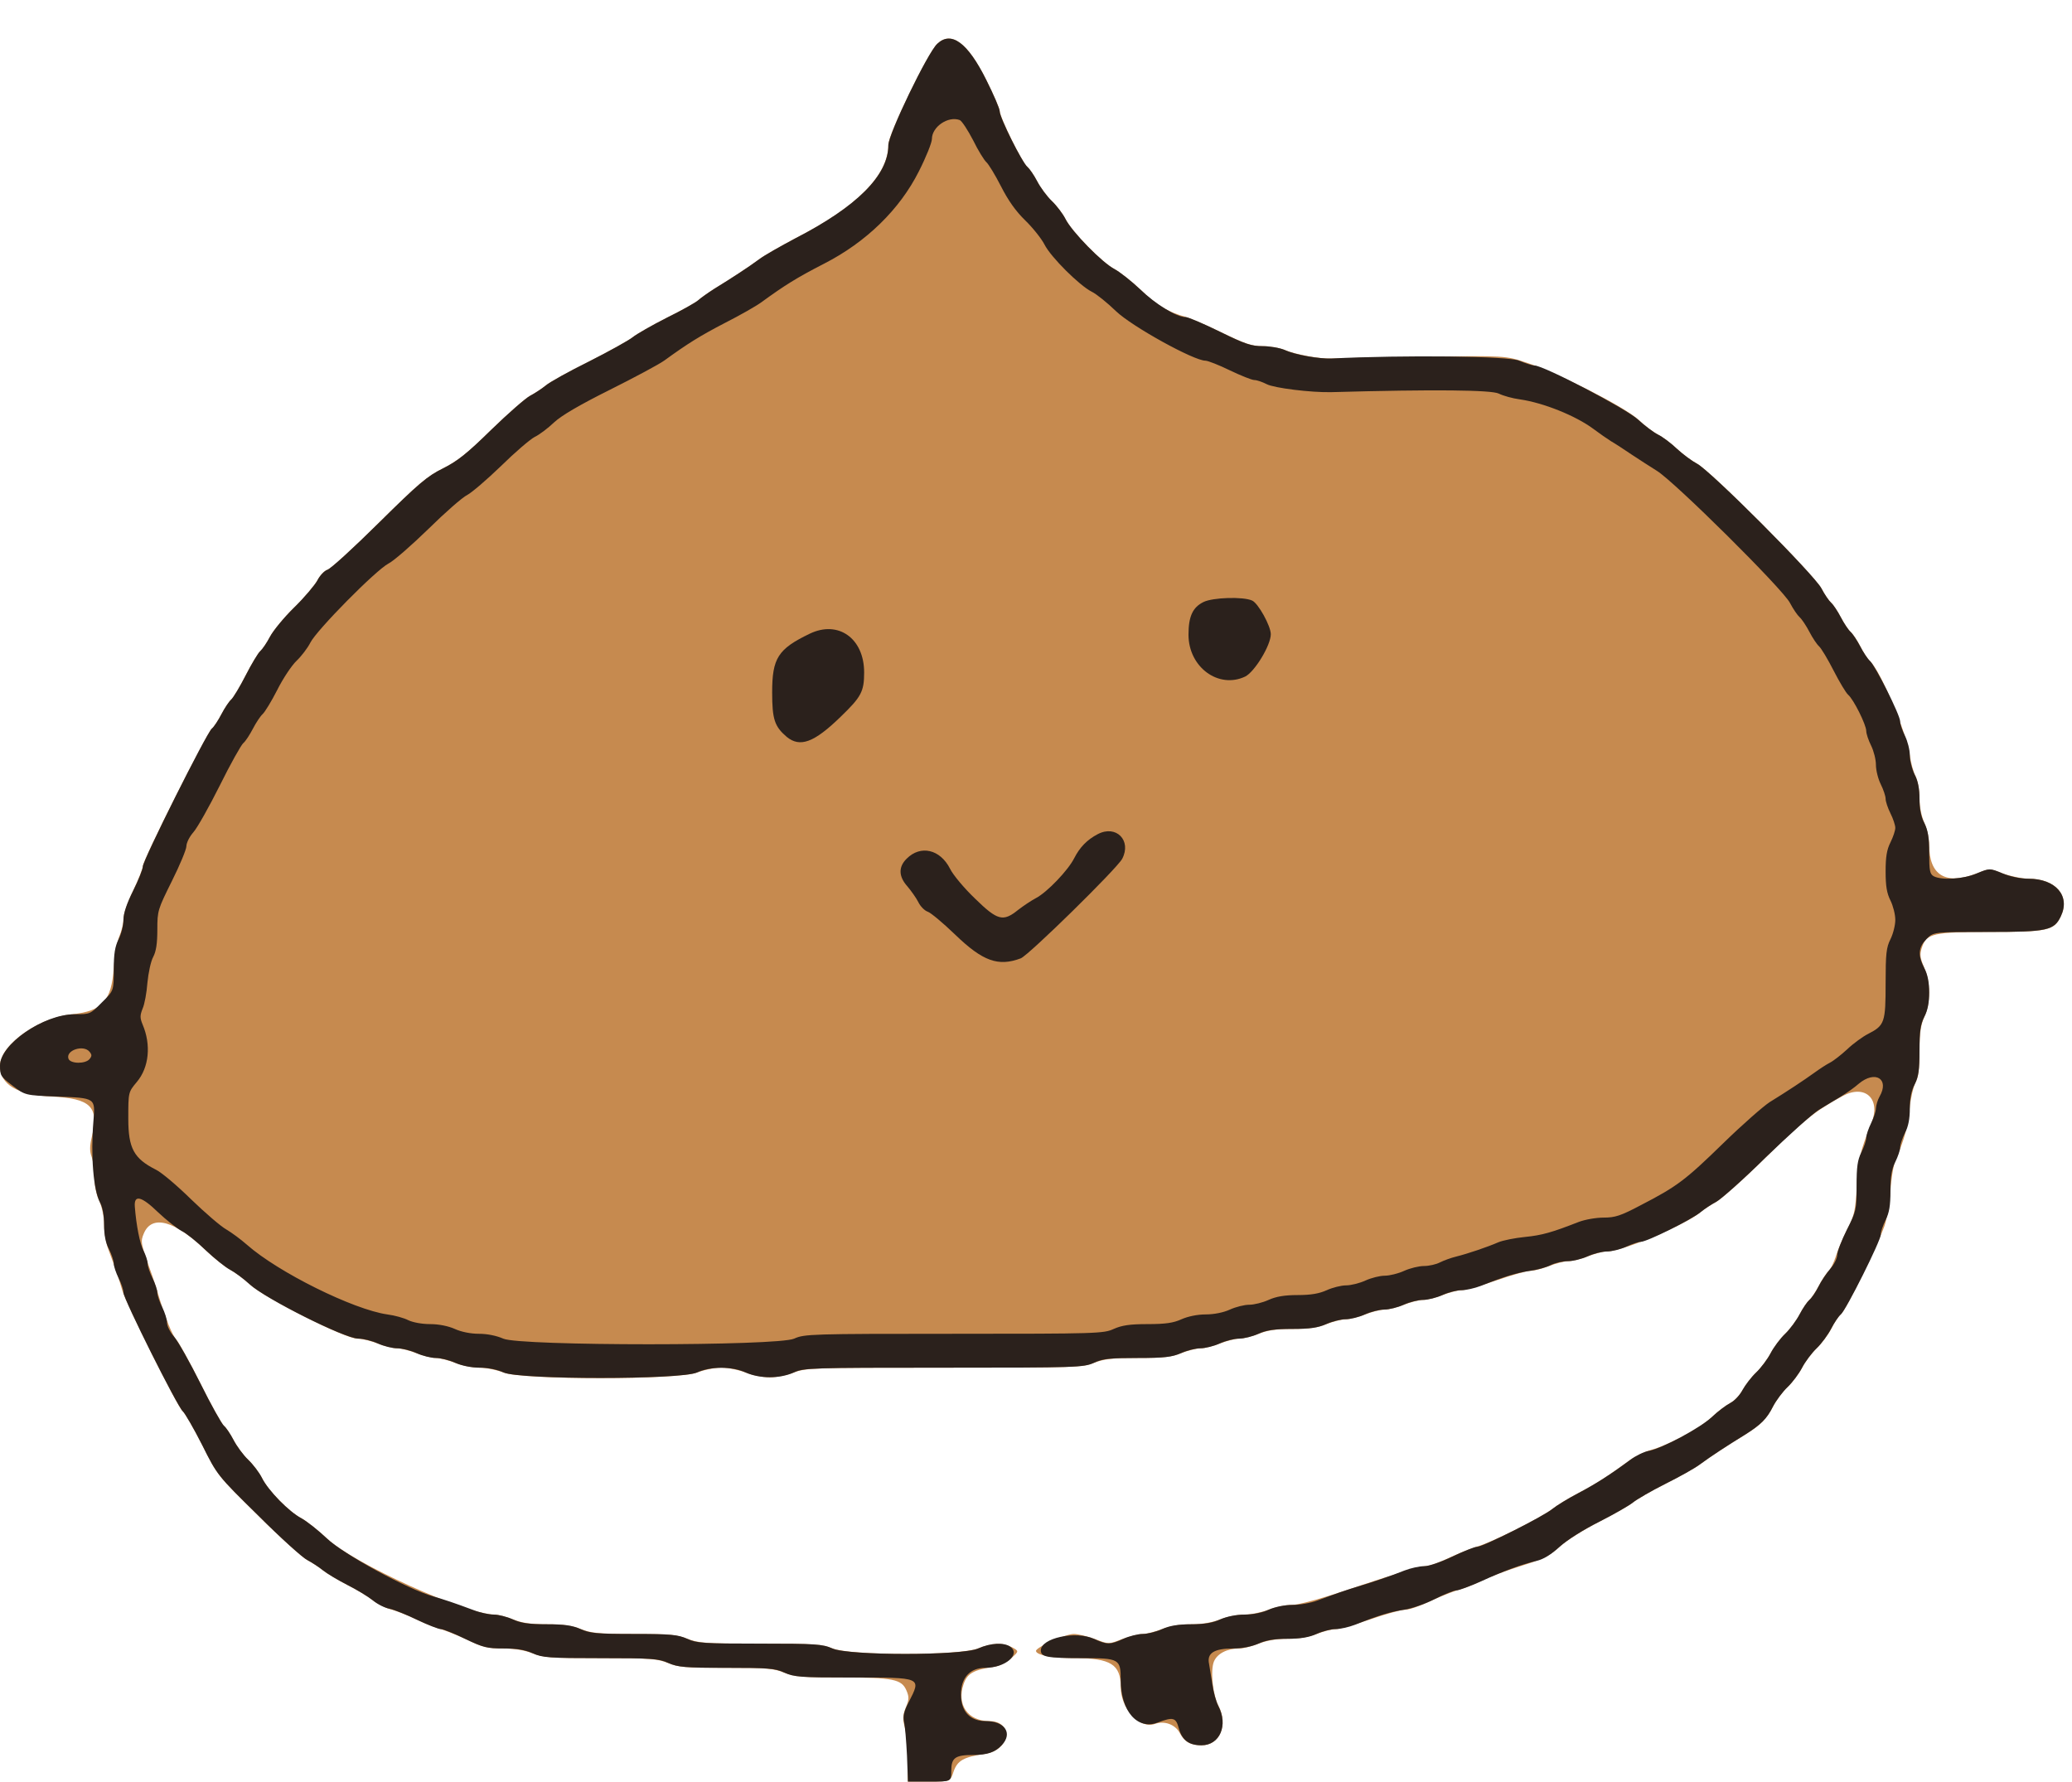
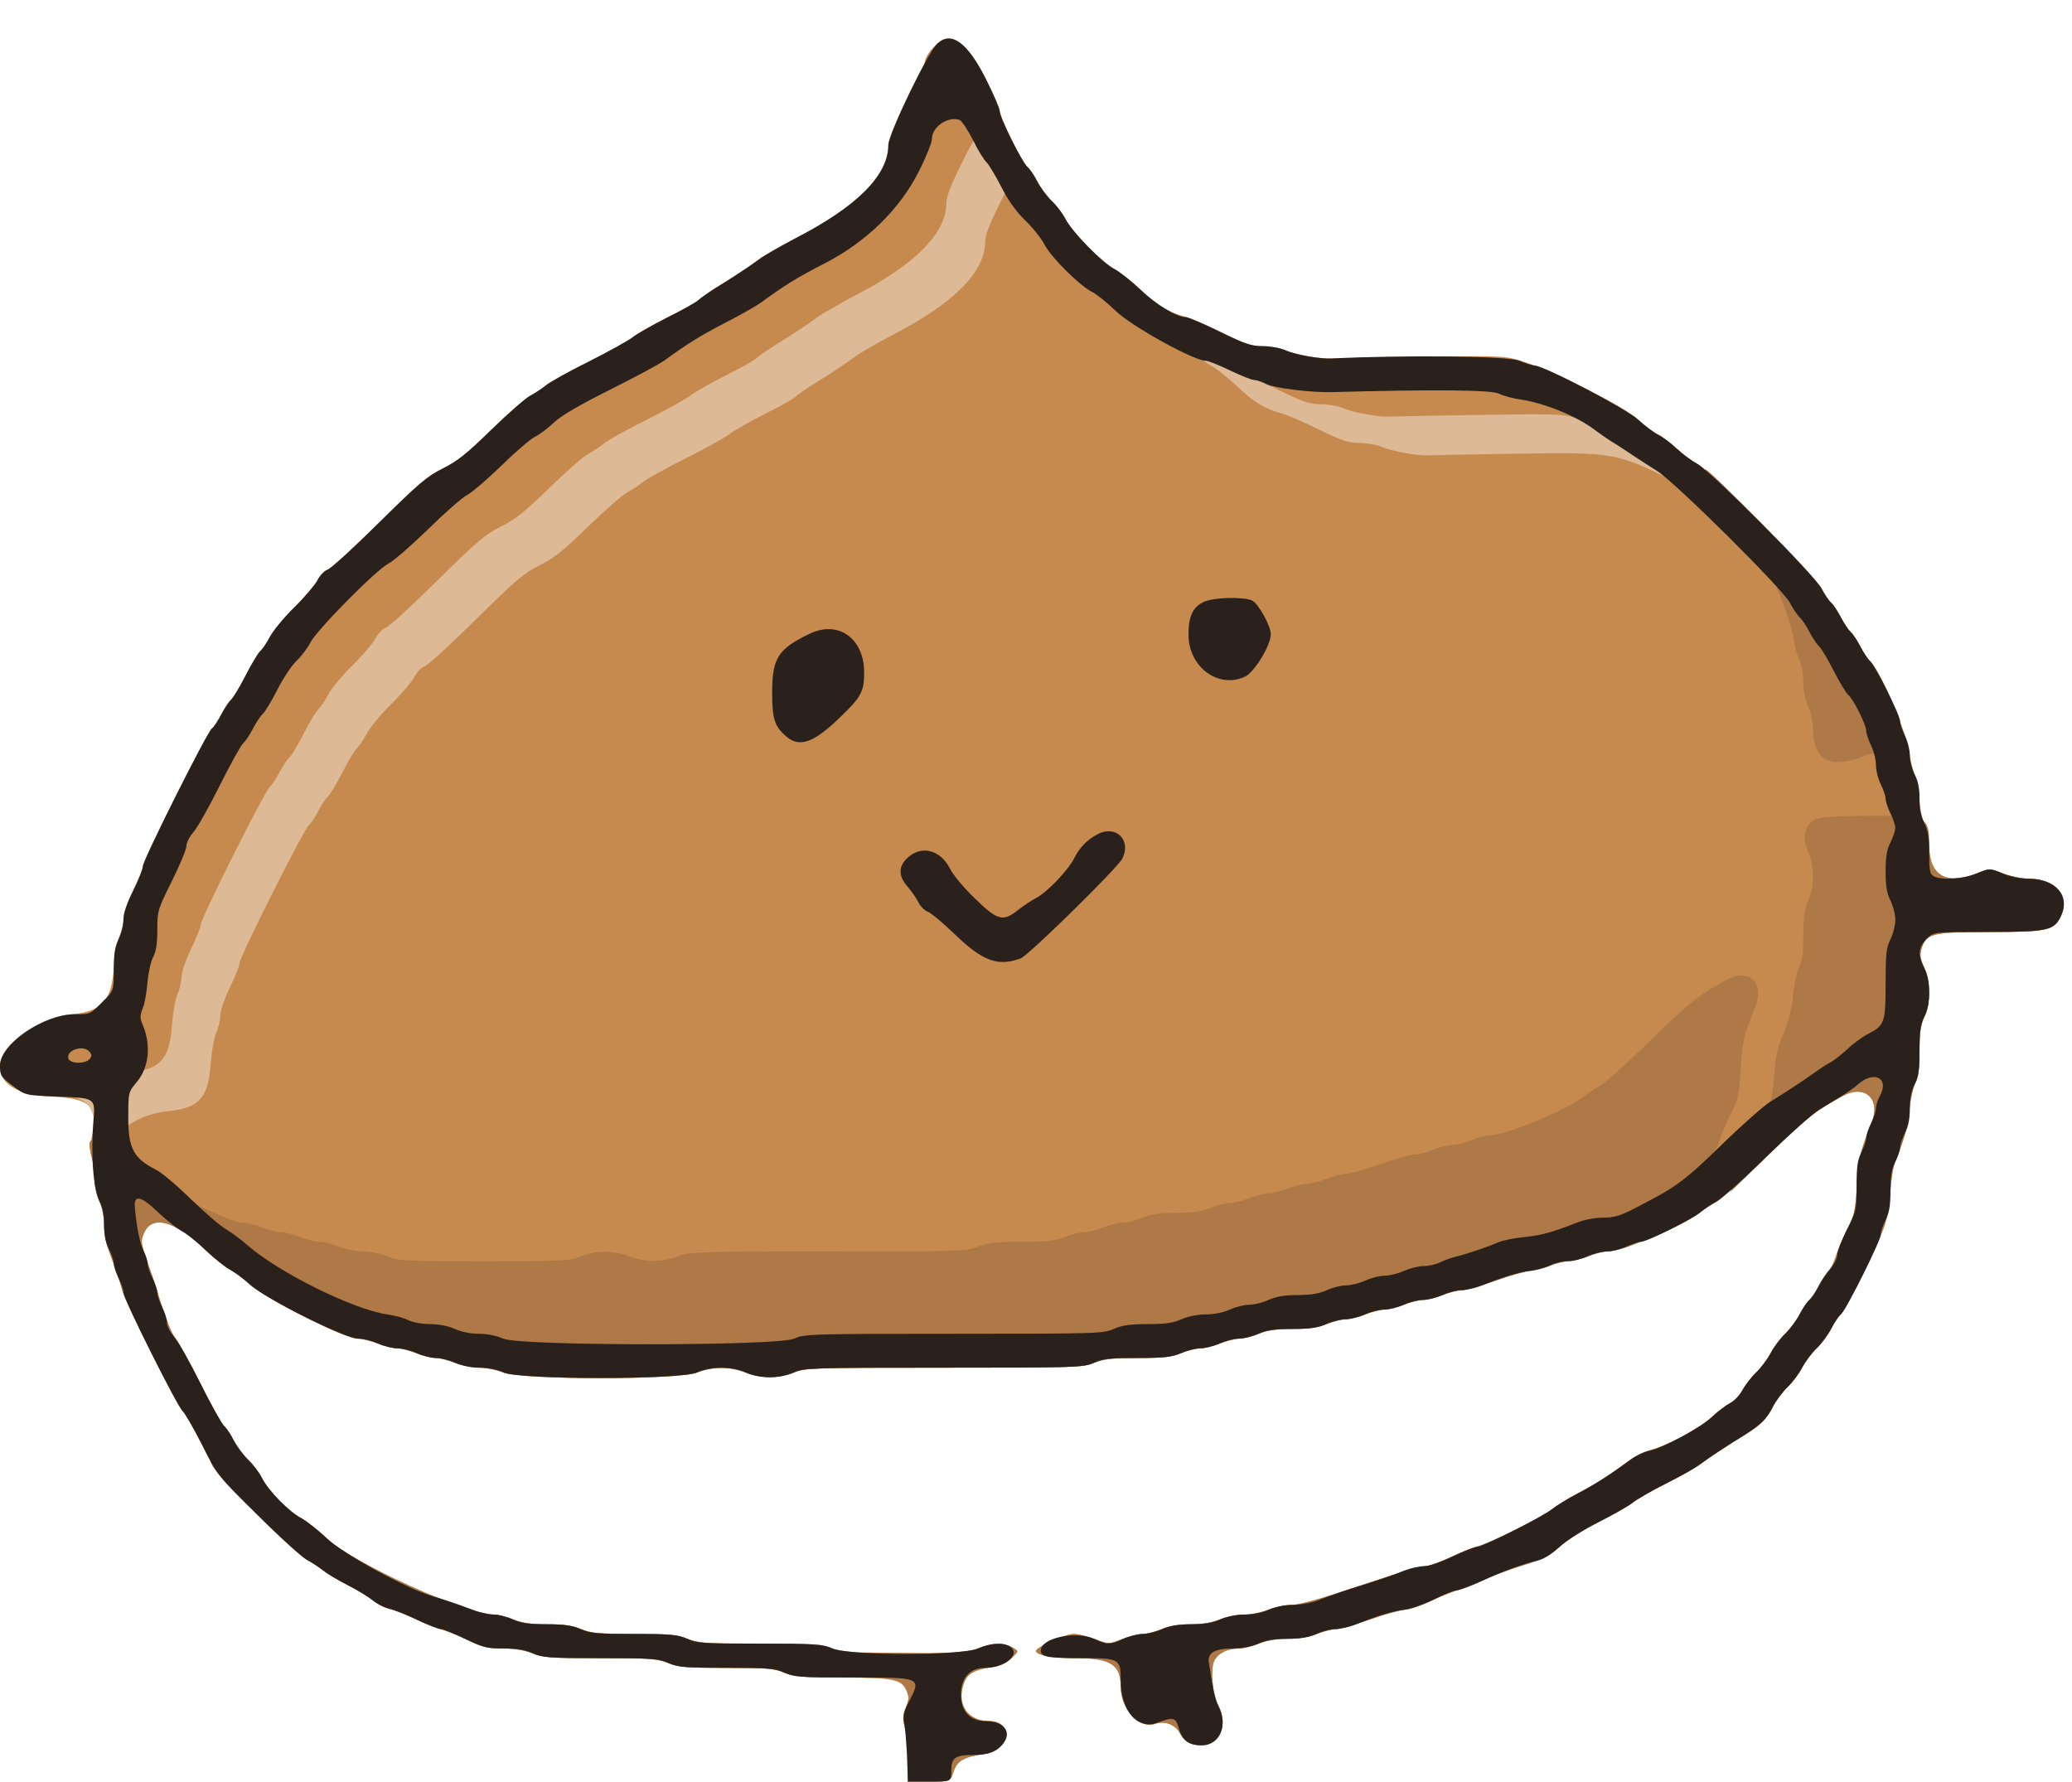
<svg xmlns="http://www.w3.org/2000/svg" viewBox="0 0 856 736" width="214" height="184">
  <g transform="translate(0,736) scale(0.1,-0.1)" fill="#c68a4f" stroke="none">
    <path d="M3872 7179 c-38 -35 -202 -373 -202 -416 0 -127 -129 -257 -385 -388 -60 -32 -128 -70 -150 -87 -42 -31 -109 -75 -184 -121 -25 -16 -55 -37 -66 -47 -11 -10 -70 -43 -131 -73 -61 -31 -124 -67 -140 -80 -16 -13 -97 -58 -180 -100 -83 -41 -164 -86 -180 -100 -16 -13 -45 -32 -64 -42 -19 -10 -91 -73 -160 -140 -101 -99 -140 -130 -200 -160 -65 -32 -100 -62 -265 -225 -104 -103 -200 -191 -213 -194 -12 -4 -31 -24 -41 -44 -11 -20 -54 -71 -96 -112 -42 -41 -87 -96 -100 -121 -13 -25 -31 -51 -40 -59 -9 -8 -36 -53 -60 -100 -24 -47 -51 -92 -60 -100 -9 -8 -27 -35 -40 -60 -13 -25 -31 -53 -40 -60 -21 -18 -285 -543 -285 -568 0 -10 -18 -55 -40 -101 -23 -47 -40 -97 -40 -117 0 -19 -8 -51 -17 -72 -9 -21 -19 -77 -23 -129 -9 -137 -47 -180 -172 -193 -138 -13 -298 -127 -298 -212 0 -79 71 -121 214 -128 161 -8 195 -42 166 -164 -10 -41 -10 -62 -1 -86 6 -18 11 -57 11 -85 0 -31 8 -71 20 -96 12 -27 20 -66 20 -99 0 -30 8 -77 19 -105 30 -80 42 -117 56 -165 17 -59 228 -482 250 -500 9 -8 45 -70 80 -139 63 -126 63 -126 232 -292 92 -92 184 -175 203 -184 19 -10 48 -29 64 -42 16 -13 61 -40 100 -60 38 -19 86 -48 105 -63 20 -16 56 -34 81 -40 24 -7 69 -25 100 -40 31 -15 75 -33 98 -39 23 -7 74 -27 114 -46 62 -30 83 -35 145 -35 49 0 89 -7 123 -20 46 -18 74 -20 280 -20 206 0 234 -2 280 -20 44 -18 74 -20 240 -20 166 0 196 -2 240 -20 44 -17 74 -20 239 -20 212 0 246 -7 266 -54 11 -26 11 -37 -3 -70 -13 -32 -13 -47 -4 -83 7 -24 12 -84 12 -133 l0 -90 88 0 c88 0 88 0 102 43 16 44 41 59 131 72 103 15 117 135 16 135 -88 0 -136 68 -106 153 15 44 41 59 129 72 20 3 50 18 68 35 32 29 32 29 3 45 -40 20 -80 19 -141 -5 -77 -30 -523 -30 -600 0 -46 18 -74 20 -300 20 -226 0 -254 2 -300 20 -44 17 -74 20 -220 20 -146 0 -176 3 -220 20 -37 15 -74 20 -140 20 -66 0 -103 5 -140 20 -28 11 -62 20 -76 20 -119 0 -588 213 -694 315 -36 34 -83 71 -105 83 -50 26 -137 114 -163 167 -11 22 -37 56 -57 75 -20 19 -47 56 -60 81 -13 25 -31 52 -40 59 -9 8 -53 86 -97 175 -44 88 -89 169 -99 180 -18 20 -45 88 -73 180 -6 22 -19 60 -27 85 -49 137 -49 140 -35 174 33 80 128 54 256 -69 36 -34 81 -70 100 -80 19 -10 56 -37 82 -61 60 -56 393 -224 444 -224 18 0 56 -9 84 -20 28 -11 64 -20 80 -20 16 0 52 -9 80 -20 28 -11 64 -20 80 -20 16 0 52 -9 80 -20 28 -11 73 -20 100 -20 27 0 72 -9 100 -20 78 -31 722 -31 800 0 28 11 73 20 100 20 27 0 72 -9 100 -20 28 -11 73 -20 100 -20 27 0 72 9 100 20 49 19 74 20 620 20 546 0 571 1 620 20 41 16 74 20 180 20 106 0 139 4 180 20 28 11 64 20 80 20 16 0 52 9 80 20 28 11 64 20 80 20 16 0 52 9 80 20 37 15 74 20 140 20 66 0 103 5 140 20 28 11 64 20 80 20 16 0 52 9 80 20 28 11 64 20 80 20 16 0 52 9 80 20 28 11 64 20 80 20 16 0 52 9 80 20 28 11 63 20 78 20 15 0 79 18 142 40 63 22 127 40 142 40 15 0 50 9 78 20 28 11 64 20 80 20 16 0 52 9 80 20 28 11 62 20 76 20 66 0 324 108 390 163 16 13 45 32 64 42 19 10 112 92 205 184 163 159 205 192 317 253 92 50 159 -10 120 -110 -49 -123 -55 -151 -61 -262 -6 -104 -10 -121 -40 -179 -18 -36 -39 -86 -47 -112 -8 -25 -21 -52 -30 -60 -8 -7 -26 -34 -39 -59 -13 -25 -31 -52 -40 -60 -9 -8 -27 -34 -40 -59 -13 -25 -40 -62 -60 -81 -20 -19 -47 -55 -60 -80 -13 -25 -40 -61 -60 -80 -20 -19 -45 -52 -56 -72 -11 -21 -33 -45 -51 -54 -17 -9 -52 -35 -77 -59 -50 -46 -180 -116 -251 -135 -25 -7 -63 -25 -85 -41 -86 -63 -143 -100 -216 -138 -42 -22 -89 -51 -105 -64 -37 -31 -257 -142 -312 -156 -23 -7 -74 -27 -114 -46 -40 -19 -85 -35 -101 -35 -16 0 -136 -36 -267 -80 -159 -54 -253 -80 -284 -80 -25 0 -68 -9 -96 -20 -28 -11 -73 -20 -100 -20 -27 0 -72 -9 -100 -20 -33 -13 -74 -20 -120 -20 -46 0 -87 -7 -120 -20 -28 -11 -64 -20 -79 -20 -16 0 -54 -10 -85 -21 -56 -22 -56 -22 -112 0 -31 11 -70 21 -88 21 -34 0 -156 -55 -156 -70 0 -17 67 -30 160 -30 149 0 190 -26 190 -119 0 -90 78 -174 140 -153 41 15 86 -2 105 -39 19 -35 43 -49 90 -49 74 0 110 84 69 163 -24 46 -34 145 -19 183 14 33 54 54 106 54 16 0 51 9 79 20 33 13 74 20 120 20 46 0 87 7 120 20 28 11 63 20 78 20 15 0 79 18 142 40 63 22 129 40 145 40 17 0 63 16 103 35 40 19 91 39 114 46 23 6 67 23 98 38 30 16 104 43 164 62 93 29 117 41 160 80 29 26 99 70 162 102 61 31 124 67 140 80 16 13 76 48 134 77 58 29 123 65 145 82 42 31 109 75 184 121 65 41 90 65 116 117 13 25 40 61 60 80 20 19 47 55 60 80 13 25 40 61 60 80 20 19 47 55 60 80 12 25 31 53 41 62 21 18 151 283 179 363 10 28 21 93 25 145 3 52 13 111 22 130 34 78 51 139 57 210 4 41 15 89 24 107 13 24 17 58 17 130 0 76 5 108 20 142 27 58 26 144 -1 205 -17 40 -19 52 -9 82 19 58 47 64 286 64 232 0 261 6 288 65 40 83 -21 155 -132 155 -28 0 -75 10 -106 21 -56 22 -56 22 -112 0 -126 -48 -194 -7 -194 118 0 27 -9 68 -20 92 -12 27 -20 66 -20 102 0 34 -7 71 -16 90 -9 17 -20 56 -24 87 -14 94 -121 349 -164 388 -10 9 -29 38 -41 63 -13 25 -31 51 -40 59 -9 8 -27 35 -40 60 -13 25 -31 52 -40 60 -9 8 -27 34 -40 59 -28 55 -462 490 -515 516 -19 10 -56 37 -81 60 -25 24 -61 51 -80 60 -19 10 -55 37 -80 61 -56 52 -328 191 -460 235 -89 30 -89 30 -432 25 -188 -3 -358 -6 -377 -7 -47 -2 -146 16 -192 35 -21 9 -62 16 -91 16 -45 0 -72 9 -165 54 -61 30 -130 60 -154 67 -71 19 -120 48 -188 114 -36 34 -83 71 -105 83 -51 26 -177 155 -203 207 -11 22 -37 56 -57 75 -20 19 -47 56 -60 81 -13 25 -31 52 -41 60 -21 17 -114 205 -114 231 0 10 -25 67 -55 127 -77 155 -145 205 -203 150z" />
+   </g>
+   <g transform="translate(0,736) scale(0.1,-0.1)" fill="#ae7946" stroke="none">
+     <path d="M3872 7180 c-68 -64 -70 -110 -7 -170 20 -19 46 -53 57 -75 26 -52 152 -181 203 -207 22 -12 71 -51 109 -87 68 -66 68 -66 48 -25 -11 22 -28 47 -38 55 -21 17 -114 205 -114 231 0 10 -25 67 -55 127 -77 154 -145 205 -203 151z" />
+     <path d="M7054 5392 c8 -16 22 -35 31 -42 9 -8 27 -35 40 -60 13 -25 31 -52 40 -60 9 -8 27 -34 40 -59 12 -25 31 -54 41 -63 43 -39 150 -294 164 -388 4 -31 15 -70 24 -87 9 -19 16 -56 16 -90 0 -36 8 -75 20 -102 11 -24 20 -65 20 -92 0 -125 68 -166 194 -118 56 22 56 22 112 0 86 -32 97 -30 91 22 -9 78 -120 339 -161 375 -10 9 -29 38 -41 63 -13 25 -31 51 -40 59 -9 8 -27 35 -40 60 -13 25 -31 52 -40 60 -9 7 -26 32 -37 54 -19 38 -463 496 -481 496 -4 0 -1 -13 7 -28z" />
+     <path d="M7504 3976 c-48 -21 -61 -71 -35 -132 27 -61 28 -147 1 -205 -15 -34 -20 -66 -20 -142 0 -72 -4 -106 -17 -130 -9 -18 -20 -66 -24 -107 -6 -71 -23 -132 -57 -210 -9 -19 -19 -78 -22 -130 -9 -113 -21 -150 -112 -340 l-70 -145 159 155 c151 148 193 181 305 242 92 50 159 -10 120 -110 -49 -123 -55 -151 -61 -262 -6 -104 -10 -121 -40 -179 -18 -36 -39 -86 -47 -112 -8 -25 -21 -52 -30 -60 -8 -7 -26 -34 -39 -59 -13 -25 -31 -52 -40 -60 -9 -8 -27 -34 -40 -59 -13 -25 -40 -62 -60 -81 -20 -19 -47 -55 -60 -80 -13 -25 -40 -61 -60 -80 -20 -19 -45 -52 -56 -72 -11 -21 -33 -45 -51 -54 -17 -9 -52 -35 -77 -59 -50 -46 -180 -116 -251 -135 -25 -7 -63 -25 -85 -41 -86 -63 -143 -100 -216 -138 -42 -22 -89 -51 -105 -64 -37 -31 -257 -142 -312 -156 -23 -7 -74 -27 -114 -46 -40 -19 -85 -35 -101 -35 -16 0 -136 -36 -267 -80 -159 -54 -253 -80 -284 -80 -25 0 -68 -9 -96 -20 -28 -11 -73 -20 -100 -20 -27 0 -72 -9 -100 -20 -33 -13 -74 -20 -120 -20 -46 0 -87 -7 -120 -20 -28 -11 -64 -20 -79 -20 -16 0 -54 -10 -85 -21 -56 -22 -56 -22 -112 0 -31 11 -70 21 -88 21 -34 0 -156 -55 -156 -70 0 -17 67 -30 162 -30 148 0 188 -26 188 -121 0 -88 78 -172 140 -151 41 15 86 -2 105 -39 19 -35 43 -49 90 -49 74 0 110 84 69 163 -24 46 -34 145 -19 183 14 33 54 54 106 54 16 0 51 9 79 20 33 13 74 20 120 20 46 0 87 7 120 20 28 11 63 20 78 20 15 0 79 18 142 40 63 22 129 40 145 40 17 0 63 16 103 35 40 19 91 39 114 46 23 6 67 23 98 38 30 16 104 43 164 62 93 29 117 41 160 80 29 26 99 70 162 102 61 31 124 67 140 80 16 13 76 48 134 77 58 29 123 65 145 82 42 31 109 75 184 121 65 41 90 65 116 117 13 25 40 61 60 80 20 19 47 55 60 80 13 25 40 61 60 80 20 19 47 55 60 80 12 25 31 53 41 62 21 18 151 283 179 363 10 28 21 93 25 145 3 52 13 111 22 130 34 78 51 139 57 210 4 41 15 89 24 107 13 24 17 58 17 130 0 76 5 108 20 142 27 58 26 144 -1 205 -17 40 -19 52 -9 82 19 58 47 64 286 64 232 0 261 6 288 65 40 83 -21 155 -132 155 -28 0 -75 10 -106 21 -56 22 -56 22 -112 0 -127 -48 -194 -7 -194 118 0 117 -9 121 -234 121 -147 -1 -209 -4 -232 -14z" />
+     <path d="M7132 3312 c-112 -61 -154 -94 -317 -253 -93 -92 -186 -174 -205 -184 -19 -10 -48 -29 -64 -42 -66 -55 -324 -163 -390 -163 -14 0 -48 -9 -76 -20 -28 -11 -64 -20 -80 -20 -16 0 -52 -9 -80 -20 -28 -11 -63 -20 -78 -20 -15 0 -79 -18 -142 -40 -63 -22 -127 -40 -142 -40 -15 0 -50 -9 -78 -20 -28 -11 -64 -20 -80 -20 -16 0 -52 -9 -80 -20 -28 -11 -64 -20 -80 -20 -16 0 -52 -9 -80 -20 -28 -11 -64 -20 -80 -20 -16 0 -52 -9 -80 -20 -37 -15 -74 -20 -140 -20 -66 0 -103 -5 -140 -20 -28 -11 -64 -20 -80 -20 -16 0 -52 -9 -80 -20 -28 -11 -64 -20 -80 -20 -16 0 -52 -9 -80 -20 -41 -16 -74 -20 -180 -20 -106 0 -139 -4 -180 -20 -49 -19 -74 -20 -620 -20 -546 0 -571 -1 -620 -20 -65 -25 -135 -25 -200 0 -65 25 -135 25 -200 0 -47 -19 -74 -20 -400 -20 -326 0 -353 1 -400 20 -28 11 -73 20 -100 20 -27 0 -72 9 -100 20 -28 11 -64 20 -80 20 -16 0 -52 9 -80 20 -28 11 -64 20 -80 20 -16 0 -52 9 -80 20 -28 11 -66 20 -84 20 -54 0 -381 167 -450 229 -31 28 -60 51 -65 51 -5 0 -30 16 -55 35 -55 42 -67 31 -48 -42 7 -24 12 -65 12 -92 0 -27 9 -68 20 -92 12 -27 20 -66 20 -99 0 -30 8 -77 19 -105 33 -89 43 -119 55 -162 6 -24 56 -132 111 -240 97 -193 101 -198 150 -226 28 -16 80 -58 117 -93 36 -35 69 -64 72 -64 14 0 4 21 -23 52 -16 18 -63 103 -106 188 -42 85 -86 164 -96 175 -18 20 -45 88 -73 180 -6 22 -19 60 -27 85 -49 137 -49 140 -35 174 33 80 128 54 256 -69 36 -34 81 -70 100 -80 19 -10 56 -37 82 -61 60 -56 393 -224 444 -224 18 0 56 -9 84 -20 28 -11 64 -20 80 -20 16 0 52 -9 80 -20 28 -11 64 -20 80 -20 16 0 52 -9 80 -20 28 -11 73 -20 100 -20 27 0 72 -9 100 -20 78 -31 722 -31 800 0 65 25 135 25 200 0 65 -25 135 -25 200 0 49 19 74 20 620 20 546 0 571 1 620 20 41 16 74 20 180 20 106 0 139 4 180 20 28 11 64 20 80 20 16 0 52 9 80 20 28 11 64 20 80 20 16 0 52 9 80 20 37 15 74 20 140 20 66 0 103 5 140 20 28 11 64 20 80 20 16 0 52 9 80 20 28 11 64 20 80 20 16 0 52 9 80 20 28 11 64 20 80 20 16 0 52 9 80 20 28 11 63 20 78 20 15 0 79 18 142 40 63 22 127 40 142 40 15 0 50 9 78 20 28 11 64 20 80 20 16 0 52 9 80 20 28 11 63 20 78 20 58 1 192 55 211 86 10 16 33 43 51 59 17 17 42 51 55 76 13 25 31 51 40 59 9 8 27 35 40 60 13 25 31 52 39 59 9 8 22 35 30 60 8 26 29 76 47 112 30 58 34 75 40 179 6 111 12 139 61 262 39 100 -28 160 -120 110z" />
+     <path d="M878 1304 c25 -48 344 -365 392 -389 19 -10 48 -29 64 -42 16 -13 61 -40 100 -60 38 -19 86 -48 105 -63 20 -16 56 -34 81 -40 24 -7 69 -25 100 -40 31 -15 75 -33 98 -39 23 -7 74 -27 114 -46 62 -30 83 -35 145 -35 49 0 89 -7 123 -20 46 -18 74 -20 280 -20 206 0 234 -2 280 -20 44 -18 74 -20 240 -20 166 0 196 -2 240 -20 44 -17 74 -20 239 -20 212 0 246 -7 266 -54 11 -26 11 -37 -3 -70 -13 -32 -13 -47 -4 -83 7 -24 12 -84 12 -133 l0 -90 88 0 c88 0 88 0 102 43 16 44 41 59 131 72 103 15 117 135 16 135 -88 0 -136 68 -106 153 15 44 41 59 129 72 20 3 50 18 68 35 32 29 32 29 3 45 -40 20 -80 19 -142 -5 -49 -20 -70 -21 -315 -18 -264 3 -264 3 -270 -24 -6 -28 -6 -28 -95 -28 -89 0 -89 0 -89 45 l0 45 -190 0 c-166 0 -196 2 -240 20 -44 17 -74 20 -220 20 -146 0 -176 3 -220 20 -37 15 -74 20 -140 20 -66 0 -103 5 -140 20 -28 11 -62 20 -76 20 -119 0 -588 213 -694 315 -36 34 -83 71 -105 83 -22 11 -60 41 -85 66 -24 25 -49 46 -55 46 -6 0 -26 13 -45 29 -27 22 -138 85 -193 110 -5 2 0 -14 11 -35z" />
+   </g>
+   <g transform="translate(0,736) scale(0.1,-0.1)" fill="#ddb995" stroke="none">
+     <path d="M3971 6681 c-42 -84 -61 -132 -61 -158 0 -127 -129 -256 -385 -388 -60 -32 -128 -70 -150 -87 -42 -31 -109 -75 -184 -121 -25 -16 -55 -37 -66 -47 -11 -10 -70 -43 -131 -73 -61 -31 -124 -67 -140 -80 -16 -13 -97 -58 -180 -100 -83 -41 -164 -86 -180 -100 -16 -13 -45 -32 -64 -42 -19 -10 -91 -73 -160 -140 -101 -99 -140 -130 -200 -160 -65 -32 -100 -62 -265 -225 -104 -103 -200 -191 -213 -194 -12 -4 -31 -24 -41 -44 -11 -20 -54 -71 -96 -112 -42 -41 -87 -96 -100 -121 -13 -25 -31 -51 -40 -59 -9 -8 -36 -53 -60 -100 -24 -47 -51 -92 -60 -100 -9 -8 -27 -35 -40 -60 -13 -25 -31 -53 -40 -60 -21 -18 -285 -543 -285 -568 0 -10 -18 -55 -40 -101 -23 -47 -40 -97 -40 -117 0 -19 -8 -51 -17 -72 -9 -21 -19 -77 -23 -129 -9 -137 -47 -180 -172 -193 -75 -7 -134 -30 -197 -78 -33 -25 -33 -25 -3 -37 35 -15 57 -68 49 -118 -3 -23 1 -38 16 -54 20 -23 20 -23 67 21 68 64 141 98 228 106 125 13 163 56 172 193 4 52 14 108 23 129 9 21 17 53 17 72 0 20 17 70 40 117 22 46 40 91 40 101 0 25 264 550 285 568 9 7 27 35 40 60 13 25 31 52 40 60 9 8 36 53 60 100 24 47 51 92 60 100 9 8 27 34 40 59 13 25 58 80 100 121 42 41 85 92 96 112 10 20 29 40 41 44 13 3 109 91 213 194 165 163 200 193 265 225 60 30 99 61 200 160 69 67 141 130 160 140 19 10 48 29 64 42 16 14 97 59 180 100 83 42 164 87 180 100 16 13 79 49 140 80 61 30 120 63 131 73 11 10 41 31 66 47 75 46 142 90 184 121 22 17 90 55 150 87 256 132 385 261 385 388 0 26 20 76 66 168 73 147 73 147 7 185 -26 15 -62 41 -80 57 -32 30 -32 30 -92 -92z" />
+     <path d="M4890 5945 c41 -42 93 -86 115 -97 22 -12 69 -49 105 -83 68 -66 117 -95 188 -114 24 -7 93 -37 154 -67 93 -45 120 -54 165 -54 29 0 70 -7 91 -16 46 -19 145 -37 192 -35 19 1 189 4 377 7 403 6 401 6 685 -138 90 -45 167 -84 171 -86 5 -3 2 9 -7 26 -9 17 -25 34 -37 37 -11 4 -45 29 -75 56 -64 58 -327 194 -465 240 -89 30 -89 30 -432 25 -188 -3 -358 -6 -377 -7 -47 -2 -146 16 -192 35 -21 9 -62 16 -91 16 -45 0 -72 9 -165 54 -61 30 -130 60 -154 67 -71 19 -120 48 -188 114 -104 100 -154 117 -60 20z" />
+     <path d="M944 1371 c32 -63 131 -171 157 -171 18 0 -33 85 -82 137 -27 28 -49 55 -49 60 0 4 -14 16 -30 25 -30 17 -30 17 4 -51z" />
  </g>
  <g transform="translate(0,736) scale(0.1,-0.1)" fill="#2b211c" stroke="none">
    <path d="M3872 7179 c-40 -37 -202 -373 -202 -419 0 -124 -130 -254 -385 -385 -60 -32 -128 -70 -150 -87 -42 -31 -109 -75 -184 -121 -25 -16 -55 -37 -66 -47 -11 -10 -70 -43 -131 -73 -61 -31 -124 -67 -140 -80 -16 -13 -97 -58 -180 -100 -83 -41 -164 -86 -180 -100 -16 -13 -45 -32 -64 -42 -19 -10 -91 -73 -160 -140 -101 -99 -140 -130 -200 -160 -65 -32 -100 -62 -265 -225 -104 -103 -200 -191 -213 -194 -12 -4 -31 -24 -41 -44 -11 -20 -54 -71 -96 -112 -42 -41 -87 -96 -100 -121 -13 -25 -31 -51 -40 -59 -9 -8 -36 -53 -60 -100 -24 -47 -51 -92 -60 -100 -9 -8 -27 -35 -40 -60 -13 -25 -31 -53 -40 -60 -22 -19 -285 -544 -285 -570 0 -11 -18 -56 -40 -100 -27 -54 -40 -93 -40 -120 0 -23 -9 -58 -20 -80 -15 -30 -20 -59 -20 -126 0 -87 0 -87 -49 -135 -48 -49 -49 -49 -113 -49 -128 0 -308 -124 -308 -212 0 -41 3 -46 52 -83 52 -40 52 -40 184 -45 159 -6 158 -5 150 -101 -12 -144 0 -285 27 -336 11 -20 17 -54 17 -93 0 -41 6 -74 20 -100 11 -22 20 -49 20 -60 0 -11 9 -38 20 -60 11 -22 20 -48 20 -60 0 -26 223 -471 245 -490 9 -8 45 -70 80 -139 63 -126 63 -126 232 -292 92 -92 184 -175 203 -184 19 -10 48 -29 64 -42 16 -13 61 -40 100 -60 38 -19 86 -48 106 -64 19 -16 51 -32 70 -35 19 -4 71 -25 114 -46 44 -21 88 -38 97 -38 10 0 55 -18 100 -40 75 -36 91 -40 160 -40 55 0 89 -6 120 -20 40 -18 67 -20 280 -20 214 0 241 -2 280 -20 39 -17 66 -20 240 -20 174 0 202 -2 240 -20 40 -18 66 -20 276 -20 294 0 290 2 237 -102 -20 -38 -24 -59 -19 -82 4 -17 9 -79 12 -138 l4 -108 90 0 c89 0 89 0 89 45 0 53 16 65 89 65 60 0 92 11 120 41 46 49 12 99 -67 99 -65 0 -102 40 -102 110 0 69 37 110 100 110 82 0 148 55 104 87 -26 19 -82 16 -133 -7 -66 -30 -536 -30 -602 0 -40 18 -67 20 -300 20 -234 0 -261 2 -300 20 -38 17 -66 20 -220 20 -155 0 -182 3 -220 20 -34 15 -66 20 -140 20 -75 0 -107 5 -140 20 -24 11 -60 20 -79 20 -19 0 -57 8 -85 19 -80 30 -117 42 -165 56 -107 30 -372 175 -440 240 -36 34 -83 71 -105 83 -50 26 -137 114 -163 167 -11 22 -37 56 -57 75 -20 19 -47 56 -60 81 -13 25 -31 52 -40 59 -9 8 -53 86 -97 175 -44 88 -93 175 -109 193 -16 18 -29 44 -29 58 0 14 -9 42 -20 64 -11 22 -20 49 -20 60 0 11 -9 38 -20 60 -11 22 -20 49 -20 60 0 12 -8 35 -17 53 -15 29 -30 104 -36 182 -4 51 27 44 96 -23 34 -32 78 -67 97 -77 19 -9 64 -45 100 -80 36 -34 81 -70 100 -80 19 -10 56 -37 82 -61 64 -59 393 -224 448 -224 21 0 57 -9 81 -20 24 -11 60 -20 80 -20 20 0 56 -9 80 -20 24 -11 60 -20 80 -20 20 0 56 -9 80 -20 27 -12 66 -20 100 -20 35 0 74 -8 100 -20 67 -30 731 -30 798 0 57 26 145 26 202 0 58 -26 140 -26 198 0 41 19 67 20 620 20 552 0 578 1 620 20 36 17 65 20 180 20 114 0 143 4 180 20 24 11 60 20 80 20 20 0 56 9 80 20 24 11 60 20 80 20 20 0 56 9 80 20 33 15 65 20 140 20 74 0 106 5 140 20 24 11 60 20 80 20 20 0 56 9 80 20 24 11 60 20 80 20 20 0 56 9 80 20 24 11 60 20 80 20 20 0 56 9 80 20 24 11 59 20 78 20 19 0 55 8 81 18 98 39 149 54 202 62 31 4 70 15 87 24 18 9 49 16 70 16 21 0 58 9 82 20 24 11 60 20 80 20 20 0 56 9 80 20 24 11 51 20 60 20 25 0 210 92 246 122 17 14 46 33 65 43 19 10 112 92 205 184 94 91 193 180 219 196 27 17 68 41 91 55 23 14 56 37 74 53 68 57 128 20 86 -53 -8 -14 -14 -35 -15 -48 0 -12 -9 -40 -20 -62 -11 -22 -20 -49 -20 -60 0 -11 -9 -38 -20 -60 -16 -32 -20 -59 -20 -140 0 -97 -1 -103 -40 -180 -22 -44 -40 -91 -40 -104 0 -14 -13 -40 -29 -58 -15 -18 -38 -51 -49 -74 -11 -22 -28 -47 -37 -54 -9 -8 -27 -34 -40 -59 -13 -25 -40 -62 -60 -81 -20 -19 -47 -55 -60 -80 -13 -25 -40 -61 -60 -80 -20 -19 -45 -52 -56 -72 -11 -21 -33 -45 -51 -54 -17 -9 -52 -35 -77 -59 -49 -45 -203 -128 -260 -139 -19 -3 -53 -20 -75 -36 -85 -63 -143 -100 -217 -139 -42 -22 -89 -51 -105 -64 -37 -31 -287 -157 -312 -157 -10 0 -55 -18 -101 -40 -48 -23 -97 -40 -117 -40 -20 0 -56 -8 -82 -18 -57 -23 -132 -48 -192 -66 -50 -15 -90 -29 -165 -57 -28 -11 -75 -19 -105 -19 -33 0 -72 -8 -99 -20 -26 -12 -65 -20 -100 -20 -34 0 -73 -8 -100 -20 -31 -14 -65 -20 -120 -20 -54 0 -89 -6 -120 -20 -24 -11 -60 -20 -80 -20 -20 0 -56 -9 -80 -20 -54 -25 -68 -25 -122 0 -76 34 -219 3 -219 -48 0 -27 25 -32 172 -32 152 0 158 -3 158 -90 0 -129 69 -208 153 -176 64 24 75 21 87 -24 13 -48 42 -70 93 -70 77 0 112 83 70 163 -9 18 -20 57 -24 87 -5 30 -11 69 -14 86 -10 45 21 64 100 64 38 0 76 8 104 20 31 14 65 20 120 20 54 0 89 6 120 20 24 11 59 20 78 20 19 0 55 8 81 18 98 39 149 54 202 62 30 4 88 24 127 44 40 20 80 36 90 36 10 0 56 17 103 38 94 43 163 68 228 84 28 6 60 26 95 58 31 28 97 70 163 103 61 31 124 67 140 80 16 13 76 48 134 77 58 29 123 65 145 82 42 31 109 75 184 121 65 41 90 65 116 117 13 25 40 61 60 80 20 19 47 55 60 80 13 25 40 61 60 80 20 19 47 56 60 81 13 25 31 52 40 59 22 19 165 304 165 330 0 12 9 38 20 60 15 30 20 59 20 120 0 61 5 90 20 120 11 22 20 49 20 60 0 11 9 38 20 60 14 26 20 59 20 100 0 41 6 74 20 100 16 32 20 59 20 140 0 81 4 108 20 140 14 26 20 59 20 100 0 41 -6 74 -20 100 -28 55 -25 86 9 121 29 29 29 29 251 29 249 0 276 6 304 65 40 84 -21 155 -135 155 -32 0 -75 9 -106 22 -53 22 -53 22 -106 0 -56 -24 -145 -29 -178 -12 -16 9 -19 22 -19 96 0 65 -5 94 -20 124 -14 26 -20 59 -20 100 0 41 -6 74 -20 100 -11 22 -20 58 -20 80 0 22 -9 58 -20 80 -11 22 -20 48 -20 60 0 26 -103 231 -125 250 -9 8 -27 35 -40 60 -13 25 -31 52 -40 60 -9 8 -27 35 -40 60 -13 25 -31 52 -40 60 -9 8 -27 34 -40 59 -28 55 -462 490 -515 516 -19 10 -56 37 -81 60 -25 24 -61 51 -80 60 -19 10 -55 37 -81 61 -48 45 -391 224 -428 224 -9 0 -38 9 -64 20 -42 19 -474 24 -776 9 -50 -2 -149 15 -192 35 -21 9 -62 16 -92 16 -47 0 -73 9 -177 60 -67 33 -130 60 -141 60 -37 0 -124 53 -188 115 -36 34 -83 71 -105 83 -51 26 -177 155 -203 207 -11 22 -37 56 -57 75 -20 19 -47 56 -60 81 -13 25 -31 51 -40 59 -22 18 -115 204 -115 230 0 11 -25 69 -55 129 -77 155 -145 205 -203 150z m93 -315 c9 -4 33 -41 55 -83 21 -43 46 -83 55 -91 9 -8 36 -52 60 -99 30 -59 61 -103 100 -141 31 -30 67 -75 80 -100 26 -52 144 -169 195 -195 19 -9 65 -46 101 -81 66 -63 321 -204 369 -204 10 0 56 -18 101 -40 46 -22 91 -40 101 -40 11 0 33 -8 51 -17 30 -16 184 -35 267 -33 430 12 662 9 692 -6 18 -9 57 -20 88 -24 96 -14 229 -67 303 -122 24 -18 57 -41 73 -51 16 -9 54 -34 85 -55 30 -20 77 -50 104 -67 72 -44 521 -489 550 -546 13 -25 31 -51 40 -59 9 -8 27 -35 40 -60 13 -25 31 -52 40 -60 9 -8 36 -53 60 -100 24 -47 51 -92 60 -100 22 -18 75 -124 75 -150 0 -11 9 -38 20 -60 11 -22 20 -58 20 -80 0 -22 9 -58 20 -80 11 -22 20 -49 20 -60 0 -11 9 -38 20 -60 11 -22 20 -49 20 -60 0 -11 -9 -38 -20 -60 -15 -30 -20 -59 -20 -120 0 -61 5 -90 20 -120 11 -22 20 -58 20 -80 0 -22 -9 -58 -20 -80 -17 -34 -20 -59 -20 -182 0 -162 -4 -174 -72 -209 -22 -11 -62 -40 -87 -64 -25 -23 -57 -48 -71 -55 -14 -7 -43 -26 -65 -42 -43 -31 -111 -76 -184 -121 -25 -16 -112 -92 -192 -170 -156 -152 -190 -178 -341 -256 -83 -44 -106 -51 -153 -51 -31 0 -77 -8 -103 -18 -110 -43 -151 -55 -222 -62 -41 -4 -91 -14 -110 -22 -46 -20 -126 -47 -174 -59 -21 -5 -51 -16 -67 -24 -15 -8 -45 -15 -66 -15 -21 0 -58 -9 -82 -20 -24 -11 -60 -20 -80 -20 -20 0 -56 -9 -80 -20 -24 -11 -60 -20 -80 -20 -20 0 -56 -9 -80 -20 -31 -14 -65 -20 -120 -20 -54 0 -89 -6 -120 -20 -24 -11 -60 -20 -80 -20 -20 0 -56 -9 -80 -20 -26 -12 -65 -20 -100 -20 -34 0 -73 -8 -100 -20 -33 -15 -65 -20 -140 -20 -74 0 -106 -5 -140 -20 -41 -19 -67 -20 -660 -20 -592 0 -618 -1 -660 -20 -67 -31 -1135 -31 -1202 0 -27 12 -66 20 -100 20 -35 0 -74 8 -100 20 -27 12 -66 20 -102 20 -34 0 -71 7 -90 16 -17 9 -56 20 -87 24 -140 20 -451 174 -580 288 -25 22 -63 50 -85 63 -22 12 -87 68 -145 124 -58 57 -123 112 -146 123 -91 46 -114 88 -114 211 0 109 0 109 35 151 51 60 60 154 24 238 -11 27 -11 37 0 65 8 17 17 66 20 107 4 41 14 89 24 107 12 23 17 55 17 113 0 78 2 83 60 200 33 66 60 131 60 144 0 14 13 40 29 58 16 18 65 105 109 193 44 89 88 167 97 175 9 7 27 35 40 60 13 25 31 52 40 60 9 8 36 52 60 99 24 48 60 102 80 121 20 19 46 53 57 75 26 52 271 300 323 327 22 11 96 76 165 143 69 68 141 131 160 140 19 10 82 64 140 120 58 57 120 110 139 120 19 9 55 36 80 60 31 29 107 73 231 135 102 51 203 105 225 121 95 69 146 101 250 155 61 31 128 69 150 85 96 70 147 102 260 160 174 89 312 224 391 381 30 59 54 119 54 134 0 50 67 96 115 78z m-3595 -3849 c10 -12 10 -18 0 -30 -17 -21 -79 -20 -87 1 -13 35 62 60 87 29z" />
    <path d="M4972 4873 c-45 -22 -62 -60 -62 -135 0 -134 124 -225 234 -173 39 19 106 129 106 175 0 34 -52 128 -77 139 -37 17 -163 13 -201 -6z" />
    <path d="M3345 4742 c-131 -63 -155 -101 -155 -242 0 -112 10 -141 60 -184 55 -45 113 -24 223 83 85 82 97 104 97 183 0 141 -107 217 -225 160z" />
    <path d="M4535 3914 c-44 -23 -74 -54 -97 -99 -25 -50 -112 -141 -158 -165 -19 -10 -52 -32 -74 -49 -62 -50 -85 -44 -178 47 -44 42 -91 98 -103 123 -41 81 -122 99 -179 42 -35 -34 -34 -74 3 -115 15 -18 36 -47 45 -65 8 -17 26 -35 38 -39 13 -4 64 -47 114 -95 114 -110 178 -133 271 -98 32 12 397 370 419 411 40 76 -25 142 -101 102z" />
  </g>
</svg>
